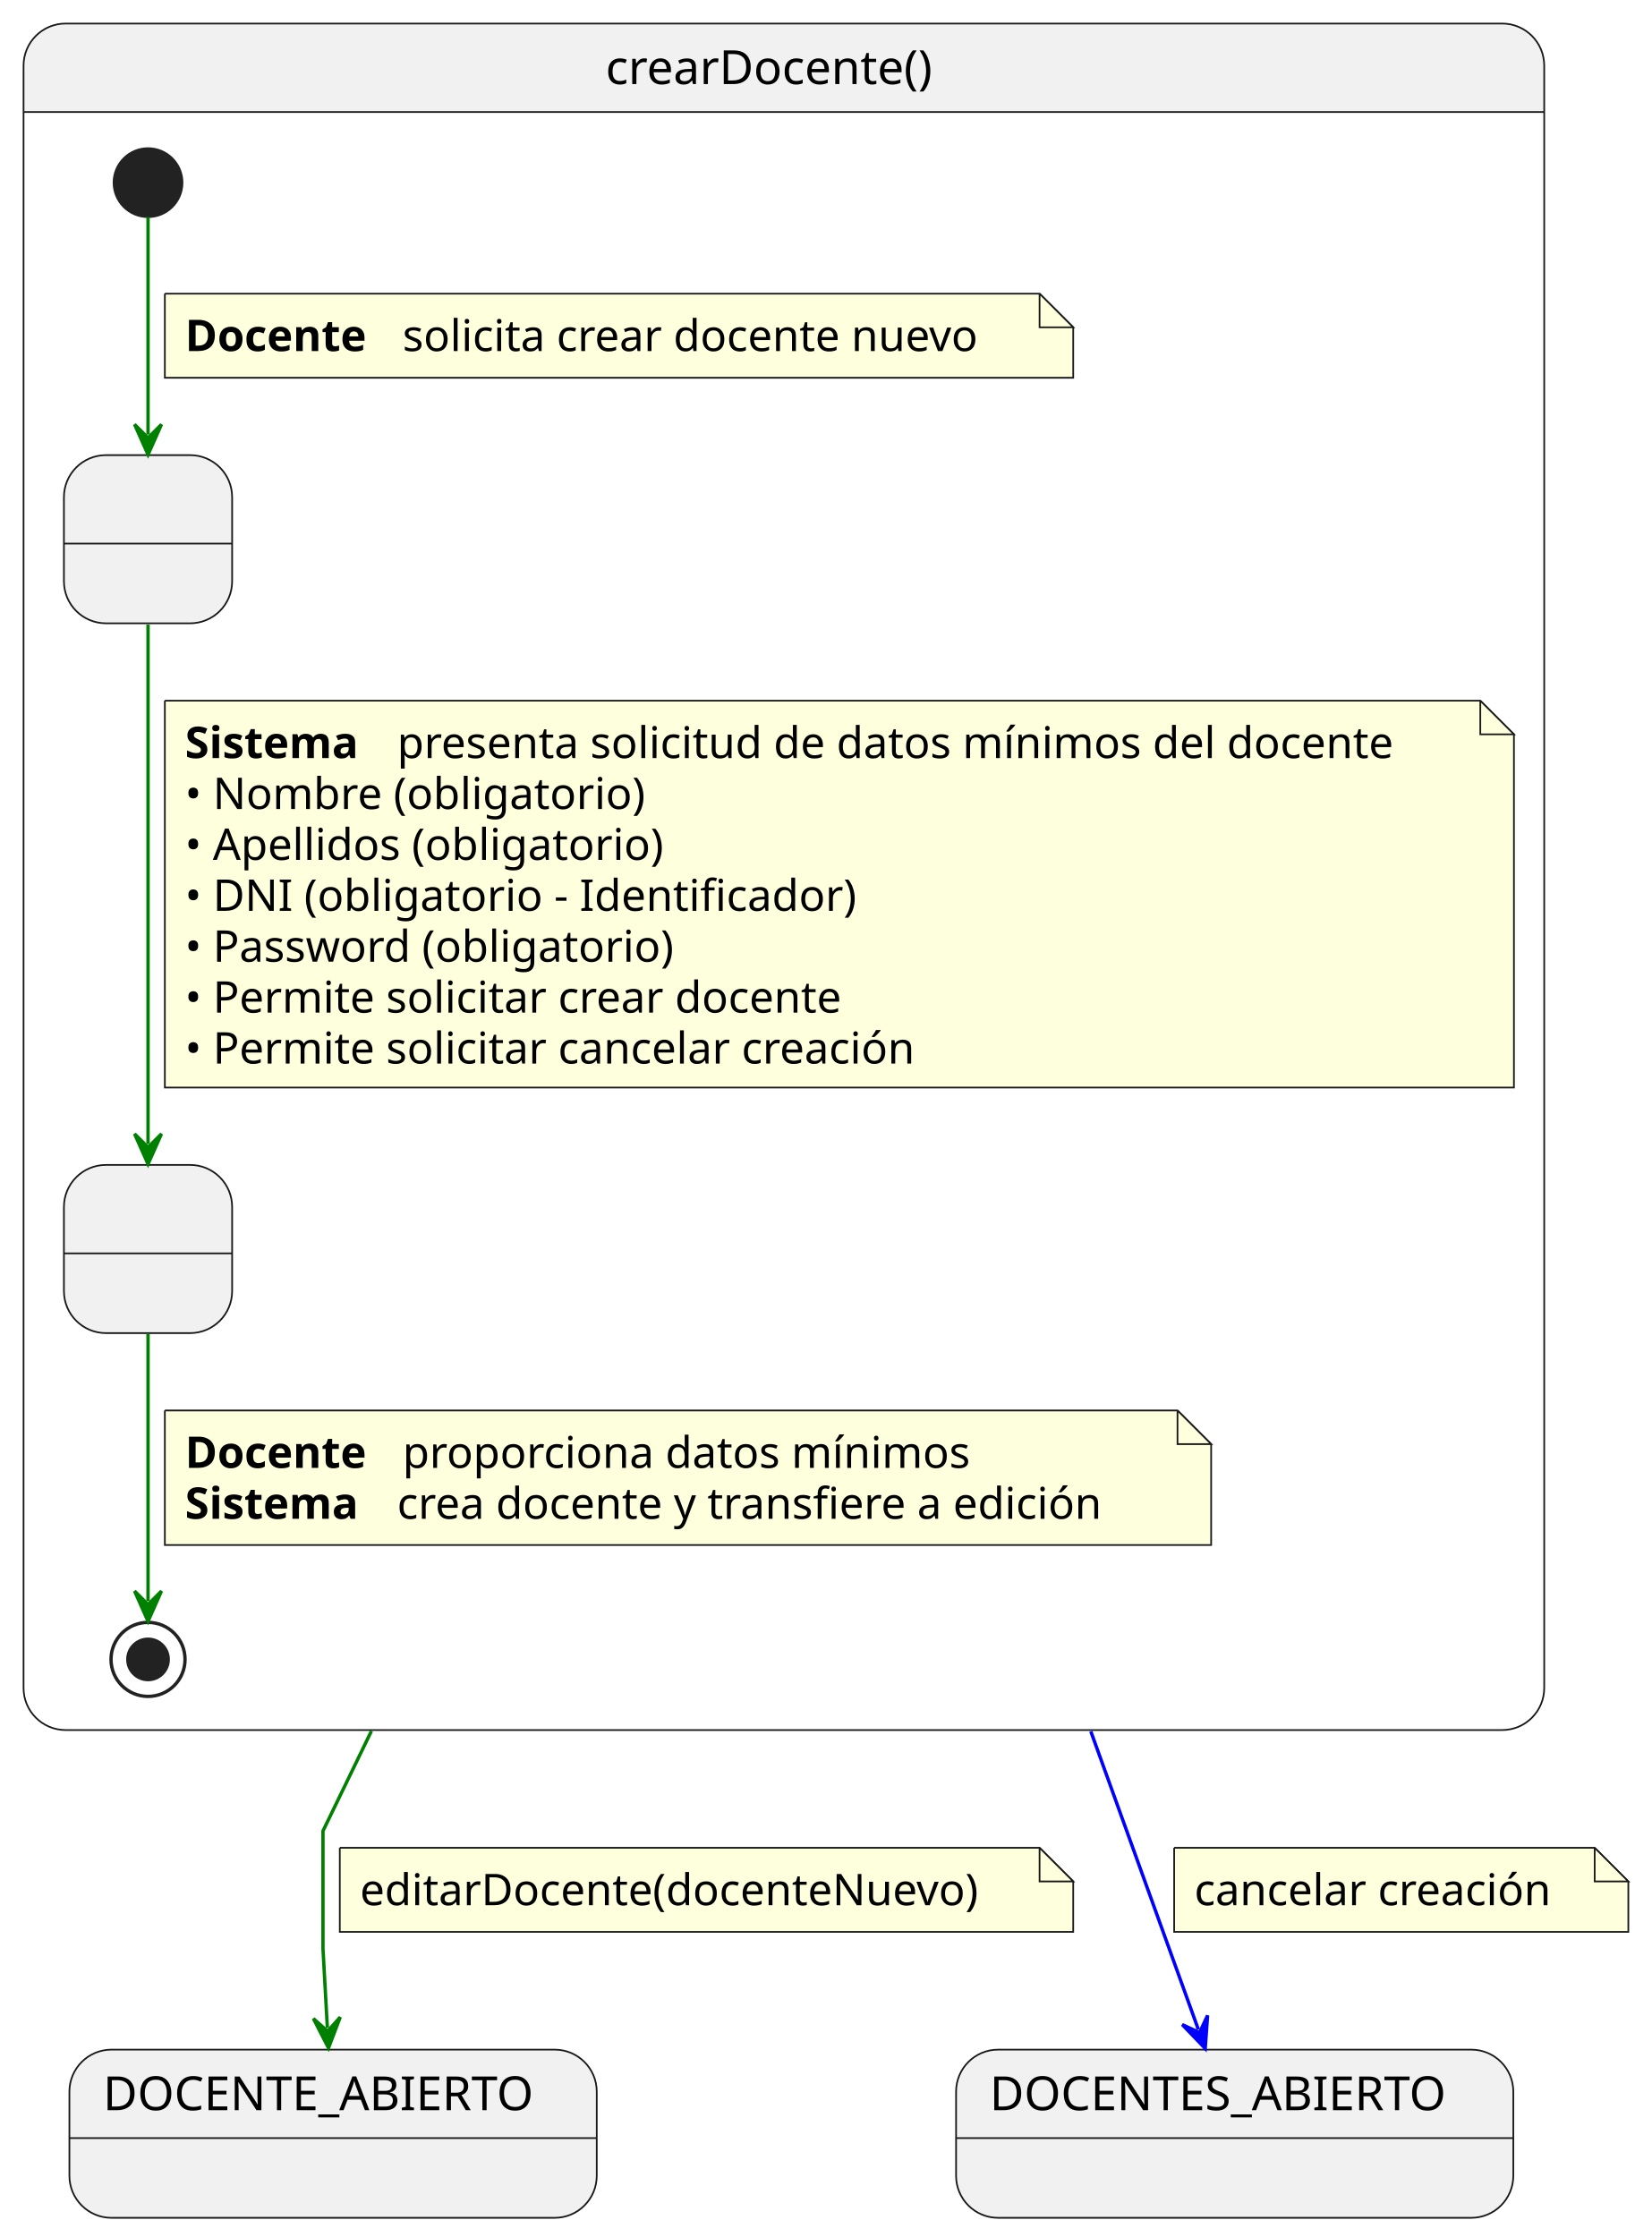
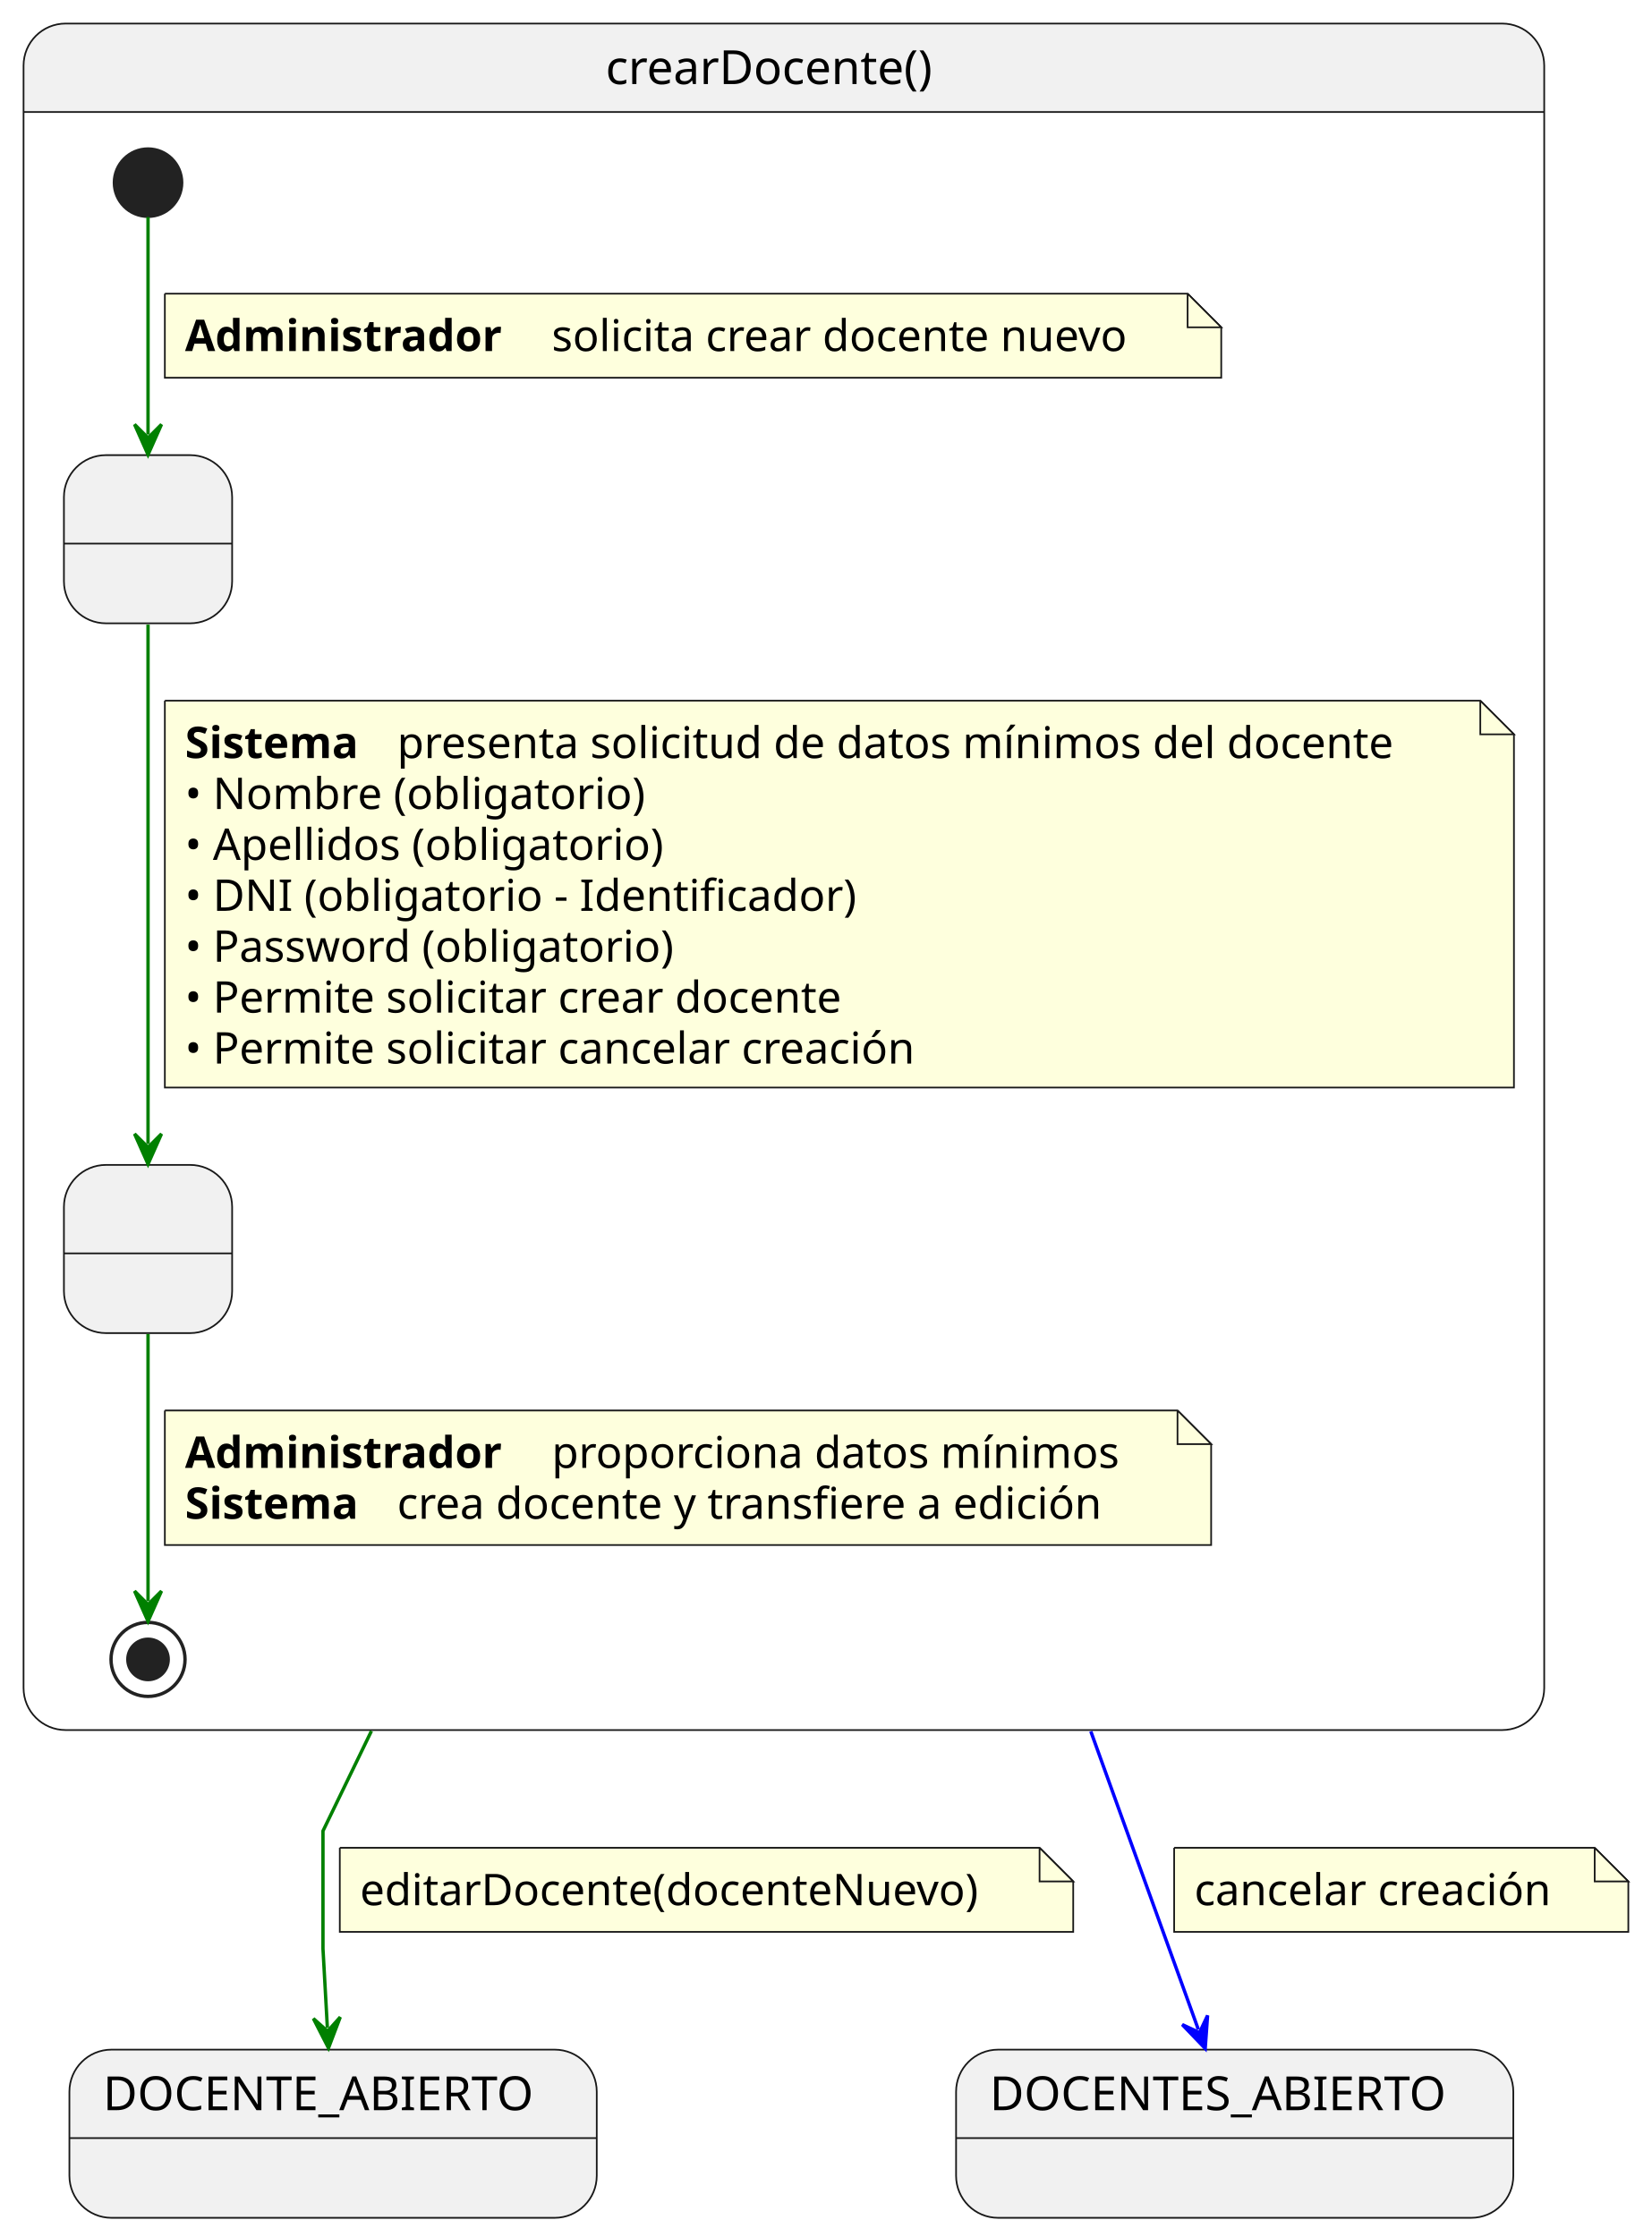
<svg xmlns="http://www.w3.org/2000/svg" contentStyleType="text/css" data-diagram-type="STATE" height="665px" preserveAspectRatio="none" style="width:491px;height:665px;background:#FFFFFF;" version="1.1" viewBox="0 0 491 665" width="491px" zoomAndPan="magnify">
  <defs />
  <g>
    <path d="M19.5,7 L446.5,7 A12.5,12.5 0 0 1 459,19.5 L459,33.297 L7,33.297 L7,19.5 A12.5,12.5 0 0 1 19.5,7" fill="#F1F1F1" />
    <rect fill="none" height="507.297" rx="12.5" ry="12.5" style="stroke:#181818;stroke-width:0.5;" width="452" x="7" y="7" />
    <line style="stroke:#181818;stroke-width:0.5;" x1="7" x2="459" y1="33.297" y2="33.297" />
    <text fill="#000000" font-family="sans-serif" font-size="14" lengthAdjust="spacing" textLength="105.957" x="180.022" y="24.995">crearDocente()</text>
    <g id="crearDocente.SolicitandoDatos">
      <rect fill="#F1F1F1" height="50" rx="12.5" ry="12.5" style="stroke:#181818;stroke-width:0.5;" width="50" x="19" y="135.297" />
      <line style="stroke:#181818;stroke-width:0.5;" x1="19" x2="69" y1="161.594" y2="161.594" />
      <text fill="#000000" font-family="sans-serif" font-size="14" lengthAdjust="spacing" textLength="4.45" x="41.775" y="153.292"> </text>
    </g>
    <g id="crearDocente.CreandoDocente">
      <rect fill="#F1F1F1" height="50" rx="12.5" ry="12.5" style="stroke:#181818;stroke-width:0.5;" width="50" x="19" y="346.297" />
      <line style="stroke:#181818;stroke-width:0.5;" x1="19" x2="69" y1="372.594" y2="372.594" />
      <text fill="#000000" font-family="sans-serif" font-size="14" lengthAdjust="spacing" textLength="4.45" x="41.775" y="364.292"> </text>
    </g>
    <ellipse cx="44" cy="54.297" fill="#222222" rx="10" ry="10" style="stroke:#222222;stroke-width:1;" />
    <ellipse cx="44" cy="493.297" fill="none" rx="11" ry="11" style="stroke:#222222;stroke-width:1;" />
    <ellipse cx="44" cy="493.297" fill="#222222" rx="6" ry="6" style="stroke:#222222;stroke-width:1;" />
    <g class="link" data-entity-1=".start.crearDocente" data-entity-2="SolicitandoDatos" data-source-line="8" data-uid="lnk3" id="link_.start.crearDocente_SolicitandoDatos">
      <path d="M44,64.527 C44,80.237 44,106.657 44,129.167" fill="none" id="*start*crearDocente-to-SolicitandoDatos" style="stroke:#008000;stroke-width:1;" />
      <polygon fill="#008000" points="44,135.167,48,126.167,44,130.167,40,126.167,44,135.167" style="stroke:#008000;stroke-width:1;" />
-       <path d="M49,87.297 L49,112.297 L319,112.297 L319,97.297 L309,87.297 L49,87.297" fill="#FEFFDD" style="stroke:#181818;stroke-width:0.5;" />
-       <path d="M309,87.297 L309,97.297 L319,97.297 L309,87.297" fill="#FEFFDD" style="stroke:#181818;stroke-width:0.5;" />
-       <text fill="#000000" font-family="sans-serif" font-size="13" font-weight="bold" lengthAdjust="spacing" textLength="60.531" x="55" y="104.364">Docente</text>
-       <text fill="#000000" font-family="sans-serif" font-size="13" lengthAdjust="spacing" textLength="184.78" x="119.664" y="104.364">solicita crear docente nuevo</text>
+       <path d="M49,87.297 L49,112.297 L363,112.297 L363,97.297 L353,87.297 L49,87.297" fill="#FEFFDD" style="stroke:#181818;stroke-width:0.5;" />
+       <path d="M353,87.297 L353,97.297 L363,97.297 L353,87.297" fill="#FEFFDD" style="stroke:#181818;stroke-width:0.5;" />
+       <text fill="#000000" font-family="sans-serif" font-size="13" font-weight="bold" lengthAdjust="spacing" textLength="104.863" x="55" y="104.364">Administrador</text>
+       <text fill="#000000" font-family="sans-serif" font-size="13" lengthAdjust="spacing" textLength="184.78" x="163.996" y="104.364">solicita crear docente nuevo</text>
    </g>
    <g class="link" data-entity-1="SolicitandoDatos" data-entity-2="CreandoDocente" data-source-line="13" data-uid="lnk4" id="link_SolicitandoDatos_CreandoDocente">
      <path d="M44,185.677 C44,225.957 44,299.897 44,340.067" fill="none" id="SolicitandoDatos-to-CreandoDocente" style="stroke:#008000;stroke-width:1;" />
      <polygon fill="#008000" points="44,346.067,48,337.067,44,341.067,40,337.067,44,346.067" style="stroke:#008000;stroke-width:1;" />
      <path d="M49,208.297 L49,323.297 L450,323.297 L450,218.297 L440,208.297 L49,208.297" fill="#FEFFDD" style="stroke:#181818;stroke-width:0.5;" />
      <path d="M440,208.297 L440,218.297 L450,218.297 L440,208.297" fill="#FEFFDD" style="stroke:#181818;stroke-width:0.5;" />
      <text fill="#000000" font-family="sans-serif" font-size="13" font-weight="bold" lengthAdjust="spacing" textLength="58.906" x="55" y="225.364">Sistema</text>
      <text fill="#000000" font-family="sans-serif" font-size="13" lengthAdjust="spacing" textLength="317.116" x="118.039" y="225.364">presenta solicitud de datos mínimos del docente</text>
      <text fill="#000000" font-family="sans-serif" font-size="13" lengthAdjust="spacing" textLength="147.621" x="55" y="240.497">• Nombre (obligatorio)</text>
      <text fill="#000000" font-family="sans-serif" font-size="13" lengthAdjust="spacing" textLength="154.642" x="55" y="255.629">• Apellidos (obligatorio)</text>
      <text fill="#000000" font-family="sans-serif" font-size="13" lengthAdjust="spacing" textLength="214.094" x="55" y="270.762">• DNI (obligatorio - Identificador)</text>
      <text fill="#000000" font-family="sans-serif" font-size="13" lengthAdjust="spacing" textLength="157.219" x="55" y="285.895">• Password (obligatorio)</text>
      <text fill="#000000" font-family="sans-serif" font-size="13" lengthAdjust="spacing" textLength="212.355" x="55" y="301.028">• Permite solicitar crear docente</text>
      <text fill="#000000" font-family="sans-serif" font-size="13" lengthAdjust="spacing" textLength="236.698" x="55" y="316.161">• Permite solicitar cancelar creación</text>
    </g>
    <g class="link" data-entity-1="CreandoDocente" data-entity-2=".end.crearDocente" data-source-line="24" data-uid="lnk6" id="link_CreandoDocente_.end.crearDocente">
      <path d="M44,396.577 C44,422.747 44,457.147 44,475.977" fill="none" id="CreandoDocente-to-*end*crearDocente" style="stroke:#008000;stroke-width:1;" />
      <polygon fill="#008000" points="44,481.977,48,472.977,44,476.977,40,472.977,44,481.977" style="stroke:#008000;stroke-width:1;" />
      <path d="M49,419.297 L49,459.297 L360,459.297 L360,429.297 L350,419.297 L49,419.297" fill="#FEFFDD" style="stroke:#181818;stroke-width:0.5;" />
      <path d="M350,419.297 L350,429.297 L360,429.297 L350,419.297" fill="#FEFFDD" style="stroke:#181818;stroke-width:0.5;" />
-       <text fill="#000000" font-family="sans-serif" font-size="13" font-weight="bold" lengthAdjust="spacing" textLength="60.531" x="55" y="436.364">Docente</text>
-       <text fill="#000000" font-family="sans-serif" font-size="13" lengthAdjust="spacing" textLength="177.842" x="119.664" y="436.364">proporciona datos mínimos</text>
+       <text fill="#000000" font-family="sans-serif" font-size="13" font-weight="bold" lengthAdjust="spacing" textLength="104.863" x="55" y="436.364">Administrador</text>
+       <text fill="#000000" font-family="sans-serif" font-size="13" lengthAdjust="spacing" textLength="177.842" x="163.996" y="436.364">proporciona datos mínimos</text>
      <text fill="#000000" font-family="sans-serif" font-size="13" font-weight="bold" lengthAdjust="spacing" textLength="58.906" x="55" y="451.497">Sistema</text>
      <text fill="#000000" font-family="sans-serif" font-size="13" lengthAdjust="spacing" textLength="227.227" x="118.039" y="451.497">crea docente y transfiere a edición</text>
    </g>
    <g id="DOCENTE_ABIERTO">
      <rect fill="#F1F1F1" height="50" rx="12.5" ry="12.5" style="stroke:#181818;stroke-width:0.5;" width="156.746" x="20.63" y="609.3" />
      <line style="stroke:#181818;stroke-width:0.5;" x1="20.63" x2="177.376" y1="635.597" y2="635.597" />
      <text fill="#000000" font-family="sans-serif" font-size="14" lengthAdjust="spacing" textLength="136.746" x="30.63" y="627.295">DOCENTE_ABIERTO</text>
    </g>
    <g id="DOCENTES_ABIERTO">
      <rect fill="#F1F1F1" height="50" rx="12.5" ry="12.5" style="stroke:#181818;stroke-width:0.5;" width="165.633" x="284.18" y="609.3" />
      <line style="stroke:#181818;stroke-width:0.5;" x1="284.18" x2="449.813" y1="635.597" y2="635.597" />
      <text fill="#000000" font-family="sans-serif" font-size="14" lengthAdjust="spacing" textLength="145.633" x="294.18" y="627.295">DOCENTES_ABIERTO</text>
    </g>
    <g class="link" data-entity-1="crearDocente" data-entity-2="DOCENTE_ABIERTO" data-source-line="31" data-uid="lnk8" id="link_crearDocente_DOCENTE_ABIERTO">
      <path d="M110.4,514.59 C101.54,532.86 96,544.3 96,544.3 C96,544.3 96,579.3 96,579.3 C96,579.3 96.519,588.549 97.309,602.839" fill="none" id="crearDocente-to-DOCENTE_ABIERTO" style="stroke:#008000;stroke-width:1;" />
      <polygon fill="#008000" points="97.64,608.83,101.137,599.623,97.364,603.838,93.149,600.064,97.64,608.83" style="stroke:#008000;stroke-width:1;" />
      <path d="M101,549.3 L101,574.3 L319,574.3 L319,559.3 L309,549.3 L101,549.3" fill="#FEFFDD" style="stroke:#181818;stroke-width:0.5;" />
      <path d="M309,549.3 L309,559.3 L319,559.3 L309,549.3" fill="#FEFFDD" style="stroke:#181818;stroke-width:0.5;" />
      <text fill="#000000" font-family="sans-serif" font-size="13" lengthAdjust="spacing" textLength="197.152" x="107" y="566.367">editarDocente(docenteNuevo)</text>
    </g>
    <g class="link" data-entity-1="crearDocente" data-entity-2="DOCENTES_ABIERTO" data-source-line="36" data-uid="lnk10" id="link_crearDocente_DOCENTES_ABIERTO">
      <path d="M324.23,514.69 C338.14,553.24 348.394,581.696 356.194,603.316" fill="none" id="crearDocente-to-DOCENTES_ABIERTO" style="stroke:#0000FF;stroke-width:1;" />
      <polygon fill="#0000FF" points="358.23,608.96,358.938,599.137,356.533,604.257,351.413,601.852,358.23,608.96" style="stroke:#0000FF;stroke-width:1;" />
      <path d="M349,549.3 L349,574.3 L484,574.3 L484,559.3 L474,549.3 L349,549.3" fill="#FEFFDD" style="stroke:#181818;stroke-width:0.5;" />
      <path d="M474,549.3 L474,559.3 L484,559.3 L474,549.3" fill="#FEFFDD" style="stroke:#181818;stroke-width:0.5;" />
      <text fill="#000000" font-family="sans-serif" font-size="13" lengthAdjust="spacing" textLength="114.962" x="355" y="566.367">cancelar creación</text>
    </g>
  </g>
</svg>
